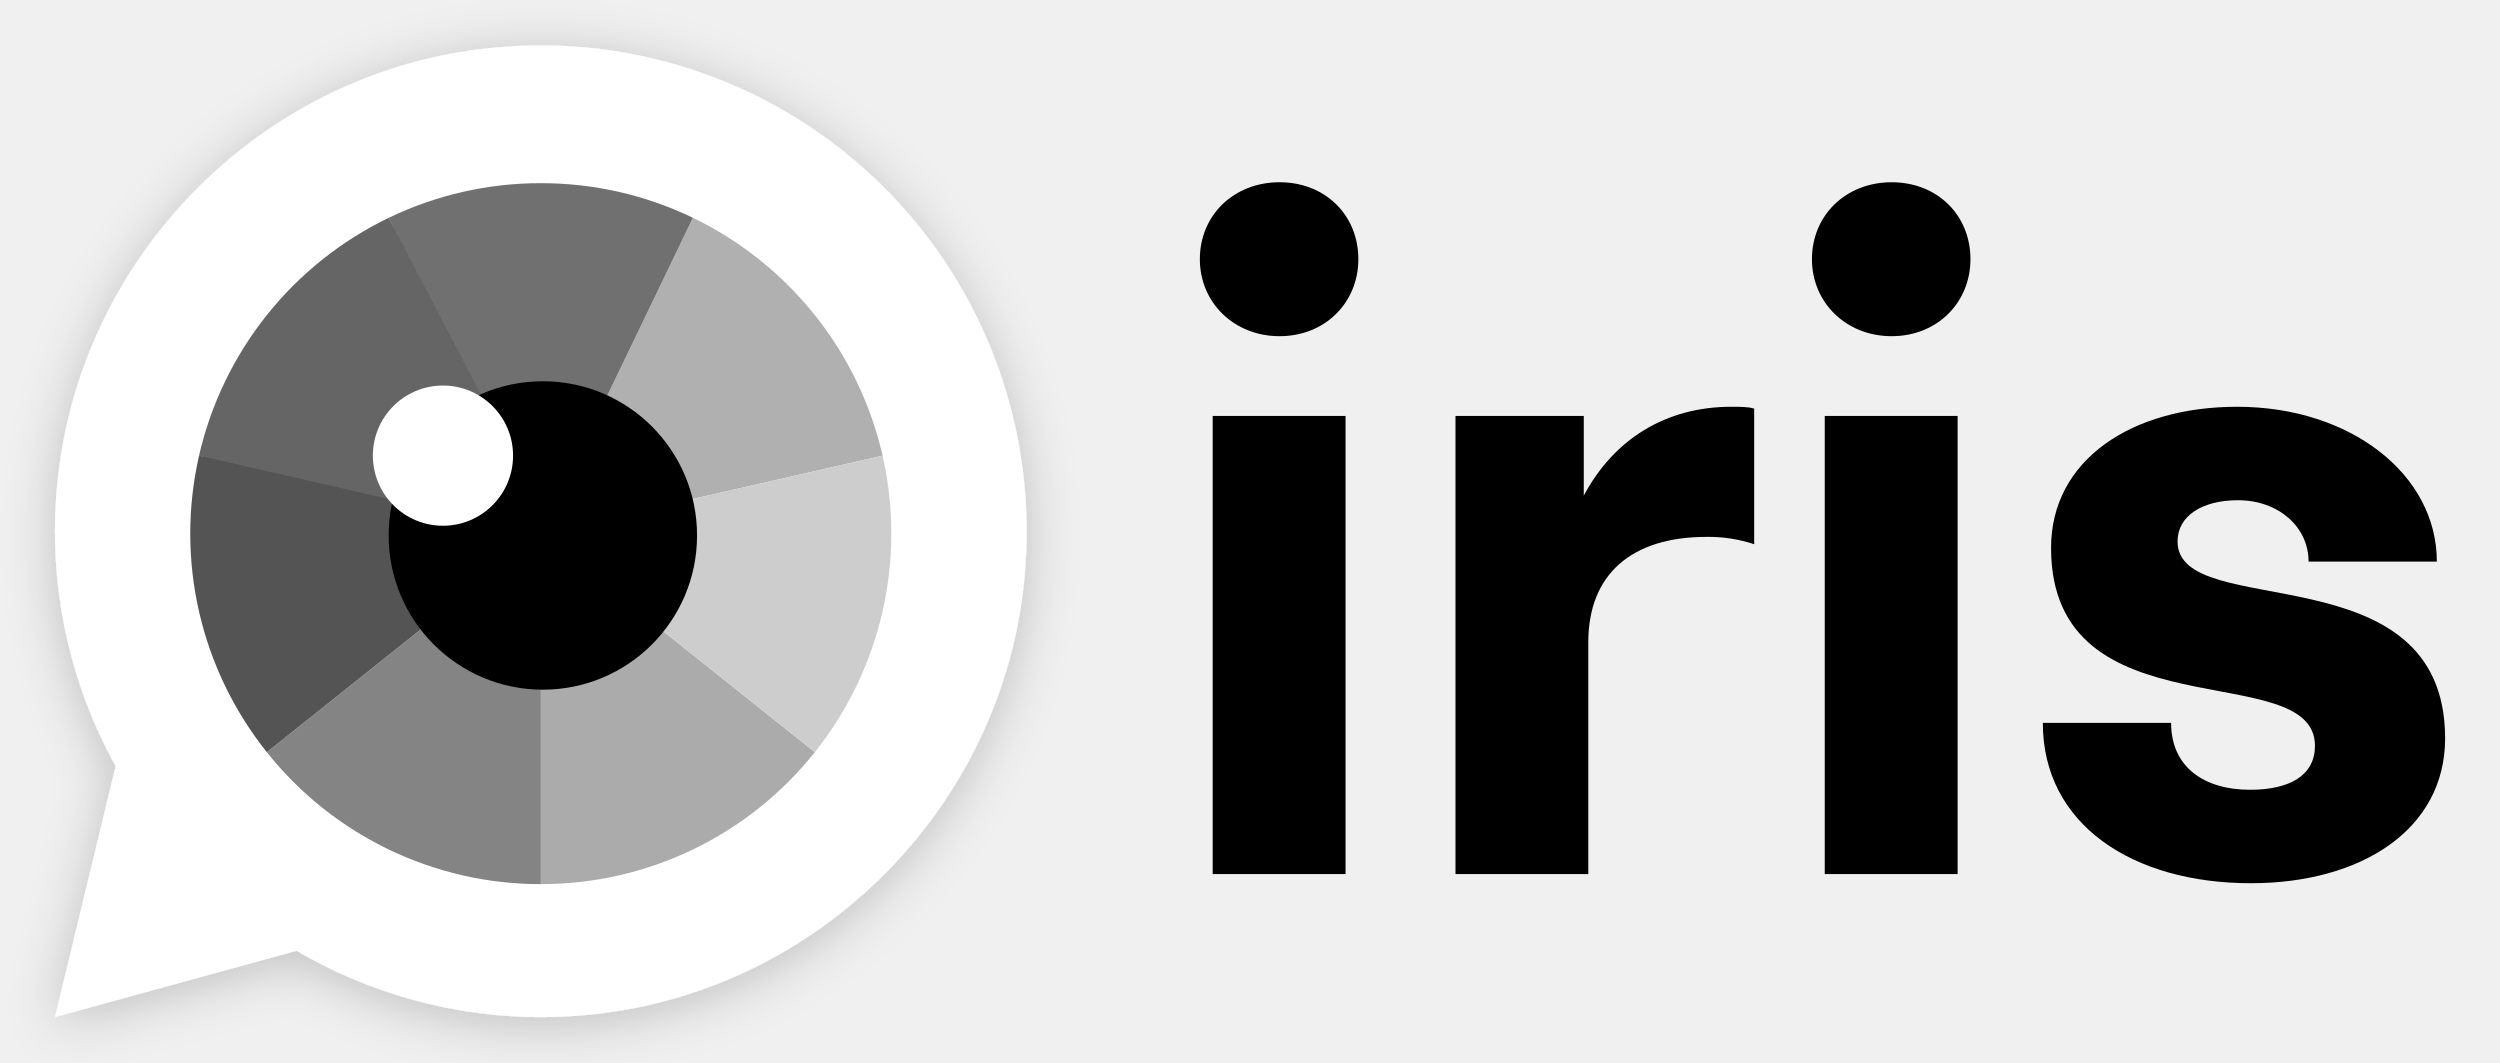
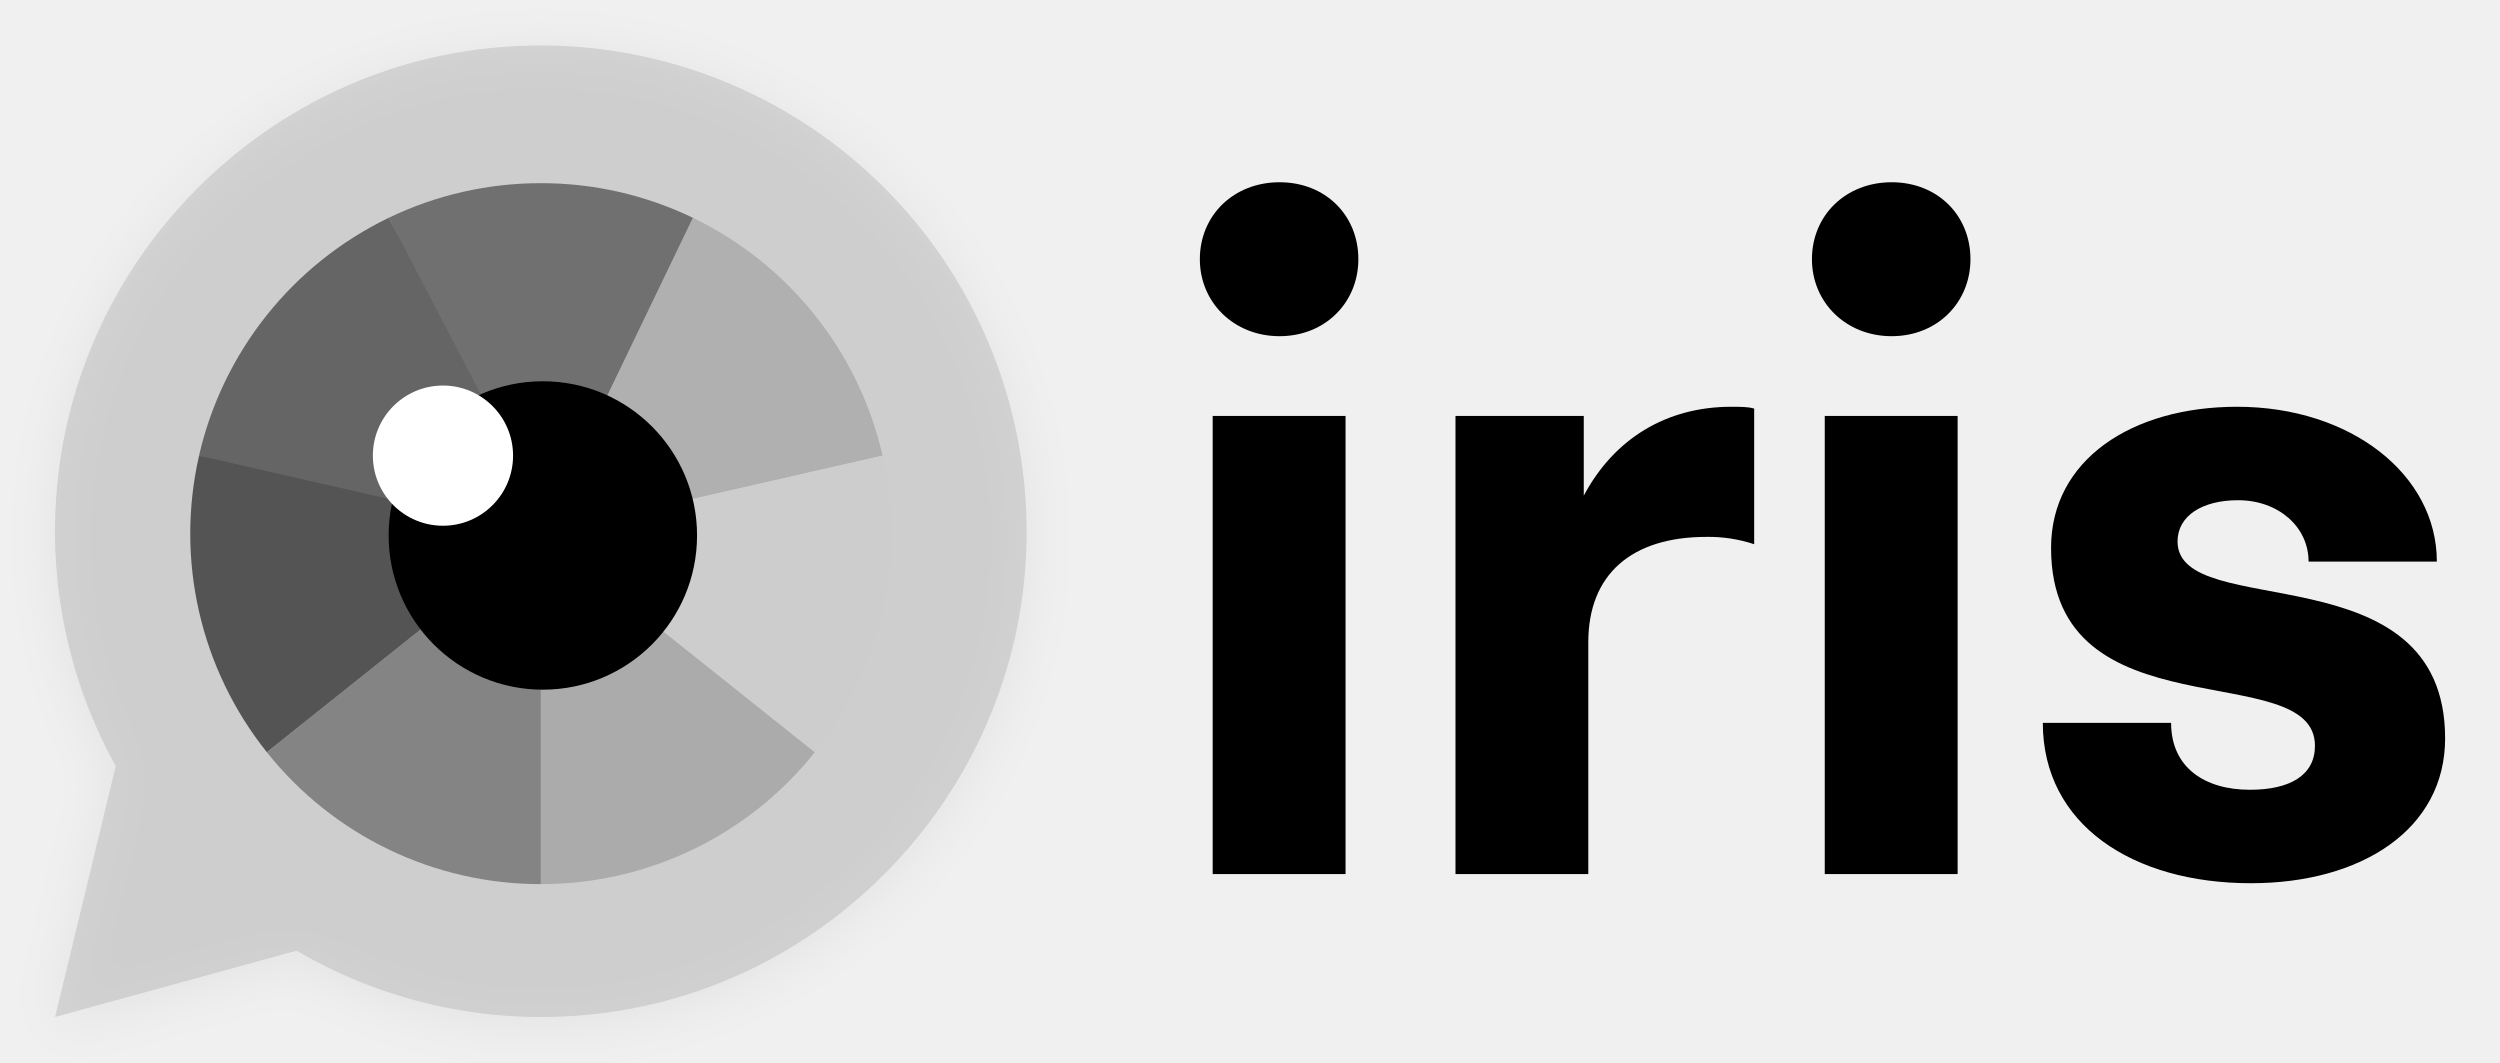
<svg height="42" viewBox="0 0 1046 444.46">
  <defs>
    <filter id="b" width="472.556" height="472.551" x="-10" y="-11" filterUnits="userSpaceOnUse">
      <feOffset dy="3" />
      <feGaussianBlur result="blur" stdDeviation="11" />
      <feFlood flood-opacity=".2" />
      <feComposite in2="blur" operator="in" />
      <feComposite in="SourceGraphic" />
    </filter>
  </defs>
  <g>
    <g filter="url(#b)" transform="translate(-.003 .001)">
-       <path fill="#fff" d="M48.41 320.56a202.754 202.754 0 0 1-24.5-117.43c8.83-95.86 86.07-173.73 181.88-183.1a203.331 203.331 0 0 1 222.83 221.8c-8.73 93.46-82.67 169.98-175.77 181.98a202.23 202.23 0 0 1-128.75-26.03L23.03 425.53z" />
+       <path fill="#8884" d="M48.41 320.56a202.754 202.754 0 0 1-24.5-117.43c8.83-95.86 86.07-173.73 181.88-183.1a203.331 203.331 0 0 1 222.83 221.8c-8.73 93.46-82.67 169.98-175.77 181.98a202.23 202.23 0 0 1-128.75-26.03L23.03 425.53z" />
    </g>
    <g transform="translate(1.327 5.781)">
      <path fill="#b0b0b0" d="M339.6 126.07a147.11 147.11 0 0 0-51.01-40.72L224.95 217.5l142.99-32.64a146.082 146.082 0 0 0-28.34-58.79z" />
      <path fill="#ababab" d="M224.95 217.5v146.64a146.332 146.332 0 0 0 114.65-55.21z" />
      <path fill="#848484" d="M110.31 308.93a146.332 146.332 0 0 0 114.65 55.21V217.5z" />
      <path fill="#707070" d="M224.95 70.86a146.168 146.168 0 0 0-63.64 14.49l63.64 132.15 63.64-132.15a145.994 145.994 0 0 0-63.64-14.49z" />
      <path fill="#cdcdcd" d="M367.94 184.86L224.95 217.5l114.65 91.43a146.8 146.8 0 0 0 28.34-124.07z" />
      <path fill="#656565" d="M161.31 85.35a146.986 146.986 0 0 0-79.36 99.51l155.613 46.653z" />
      <path fill="#545454" d="M81.96 184.86a146.5 146.5 0 0 0 28.35 124.07l114.65-91.43z" />
      <circle cx="64.52" cy="64.52" r="64.52" transform="translate(161.28 153.74)" />
      <circle cx="29.33" cy="29.33" r="29.33" fill="#fff" transform="translate(154.68 155.53)" />
    </g>
    <g class="fill-current inline-icon">
      <path d="M502.017 108.461c0-18.4 14.18-32.21 33.35-32.21s32.97 13.8 32.97 32.21c0 18.02-13.8 32.2-32.97 32.2s-33.35-14.18-33.35-32.2zm5.37 257.25v-191.69h55.59v191.69z" />
      <path d="M664.567 365.711h-55.59v-191.69h53.67v33.36c12.65-23.77 34.5-37.19 61.72-37.19 3.45 0 7.28 0 9.58.77v56.74a60.463 60.463 0 0 0-19.94-3.07c-31.44 0-49.46 15.72-49.46 44.09v96.99z" />
      <path d="M758.117 108.461c0-18.4 14.18-32.21 33.35-32.21s32.97 13.8 32.97 32.21c0 18.02-13.8 32.2-32.97 32.2s-33.35-14.18-33.35-32.2zm5.36 257.25v-191.69h55.59v191.69z" />
      <path d="M941.747 369.541c-49.46 0-87.03-24.54-87.03-67.09h53.67c0 18.78 14.18 27.99 32.97 27.99 16.87 0 27.22-6.13 27.22-18.4 0-37.57-110.41-3.83-110.41-82.81 0-36.8 33.74-59.04 77.83-59.04 47.54 0 83.58 28.37 83.58 64.79h-53.67c0-14.57-12.65-25.69-29.52-25.69-14.95 0-25.3 6.52-25.3 17.25 0 34.12 111.95 3.07 111.95 82.43-.01 37.95-34.9 60.57-81.29 60.57z" />
    </g>
  </g>
</svg>
